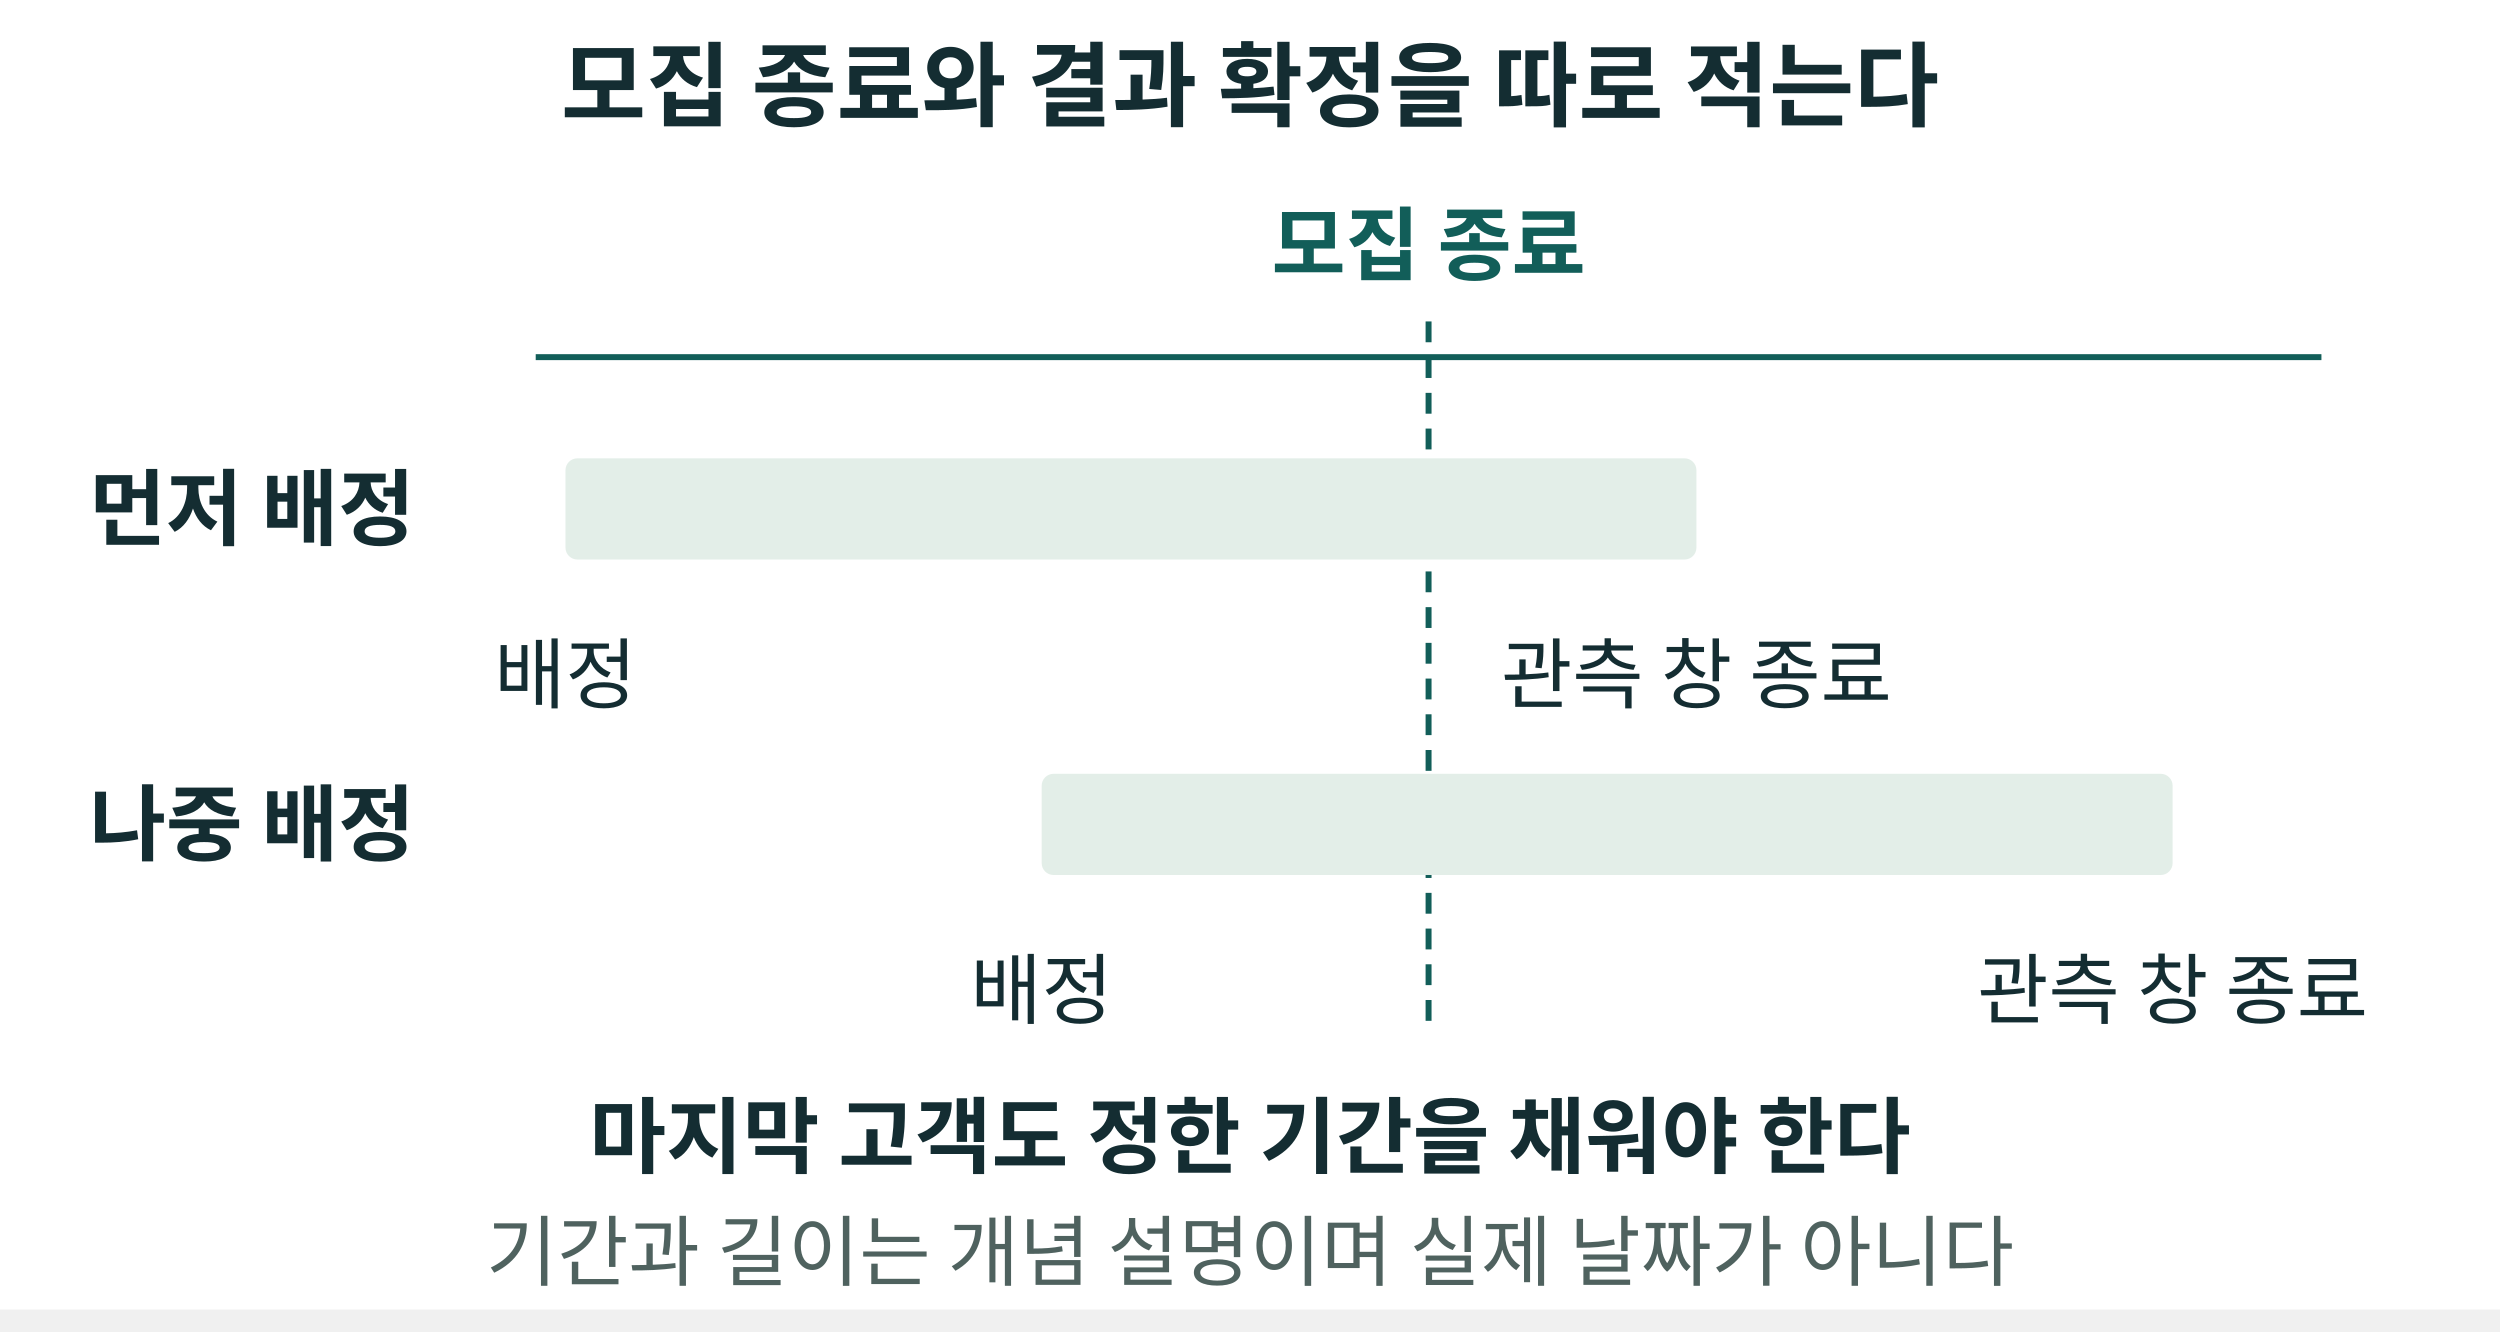
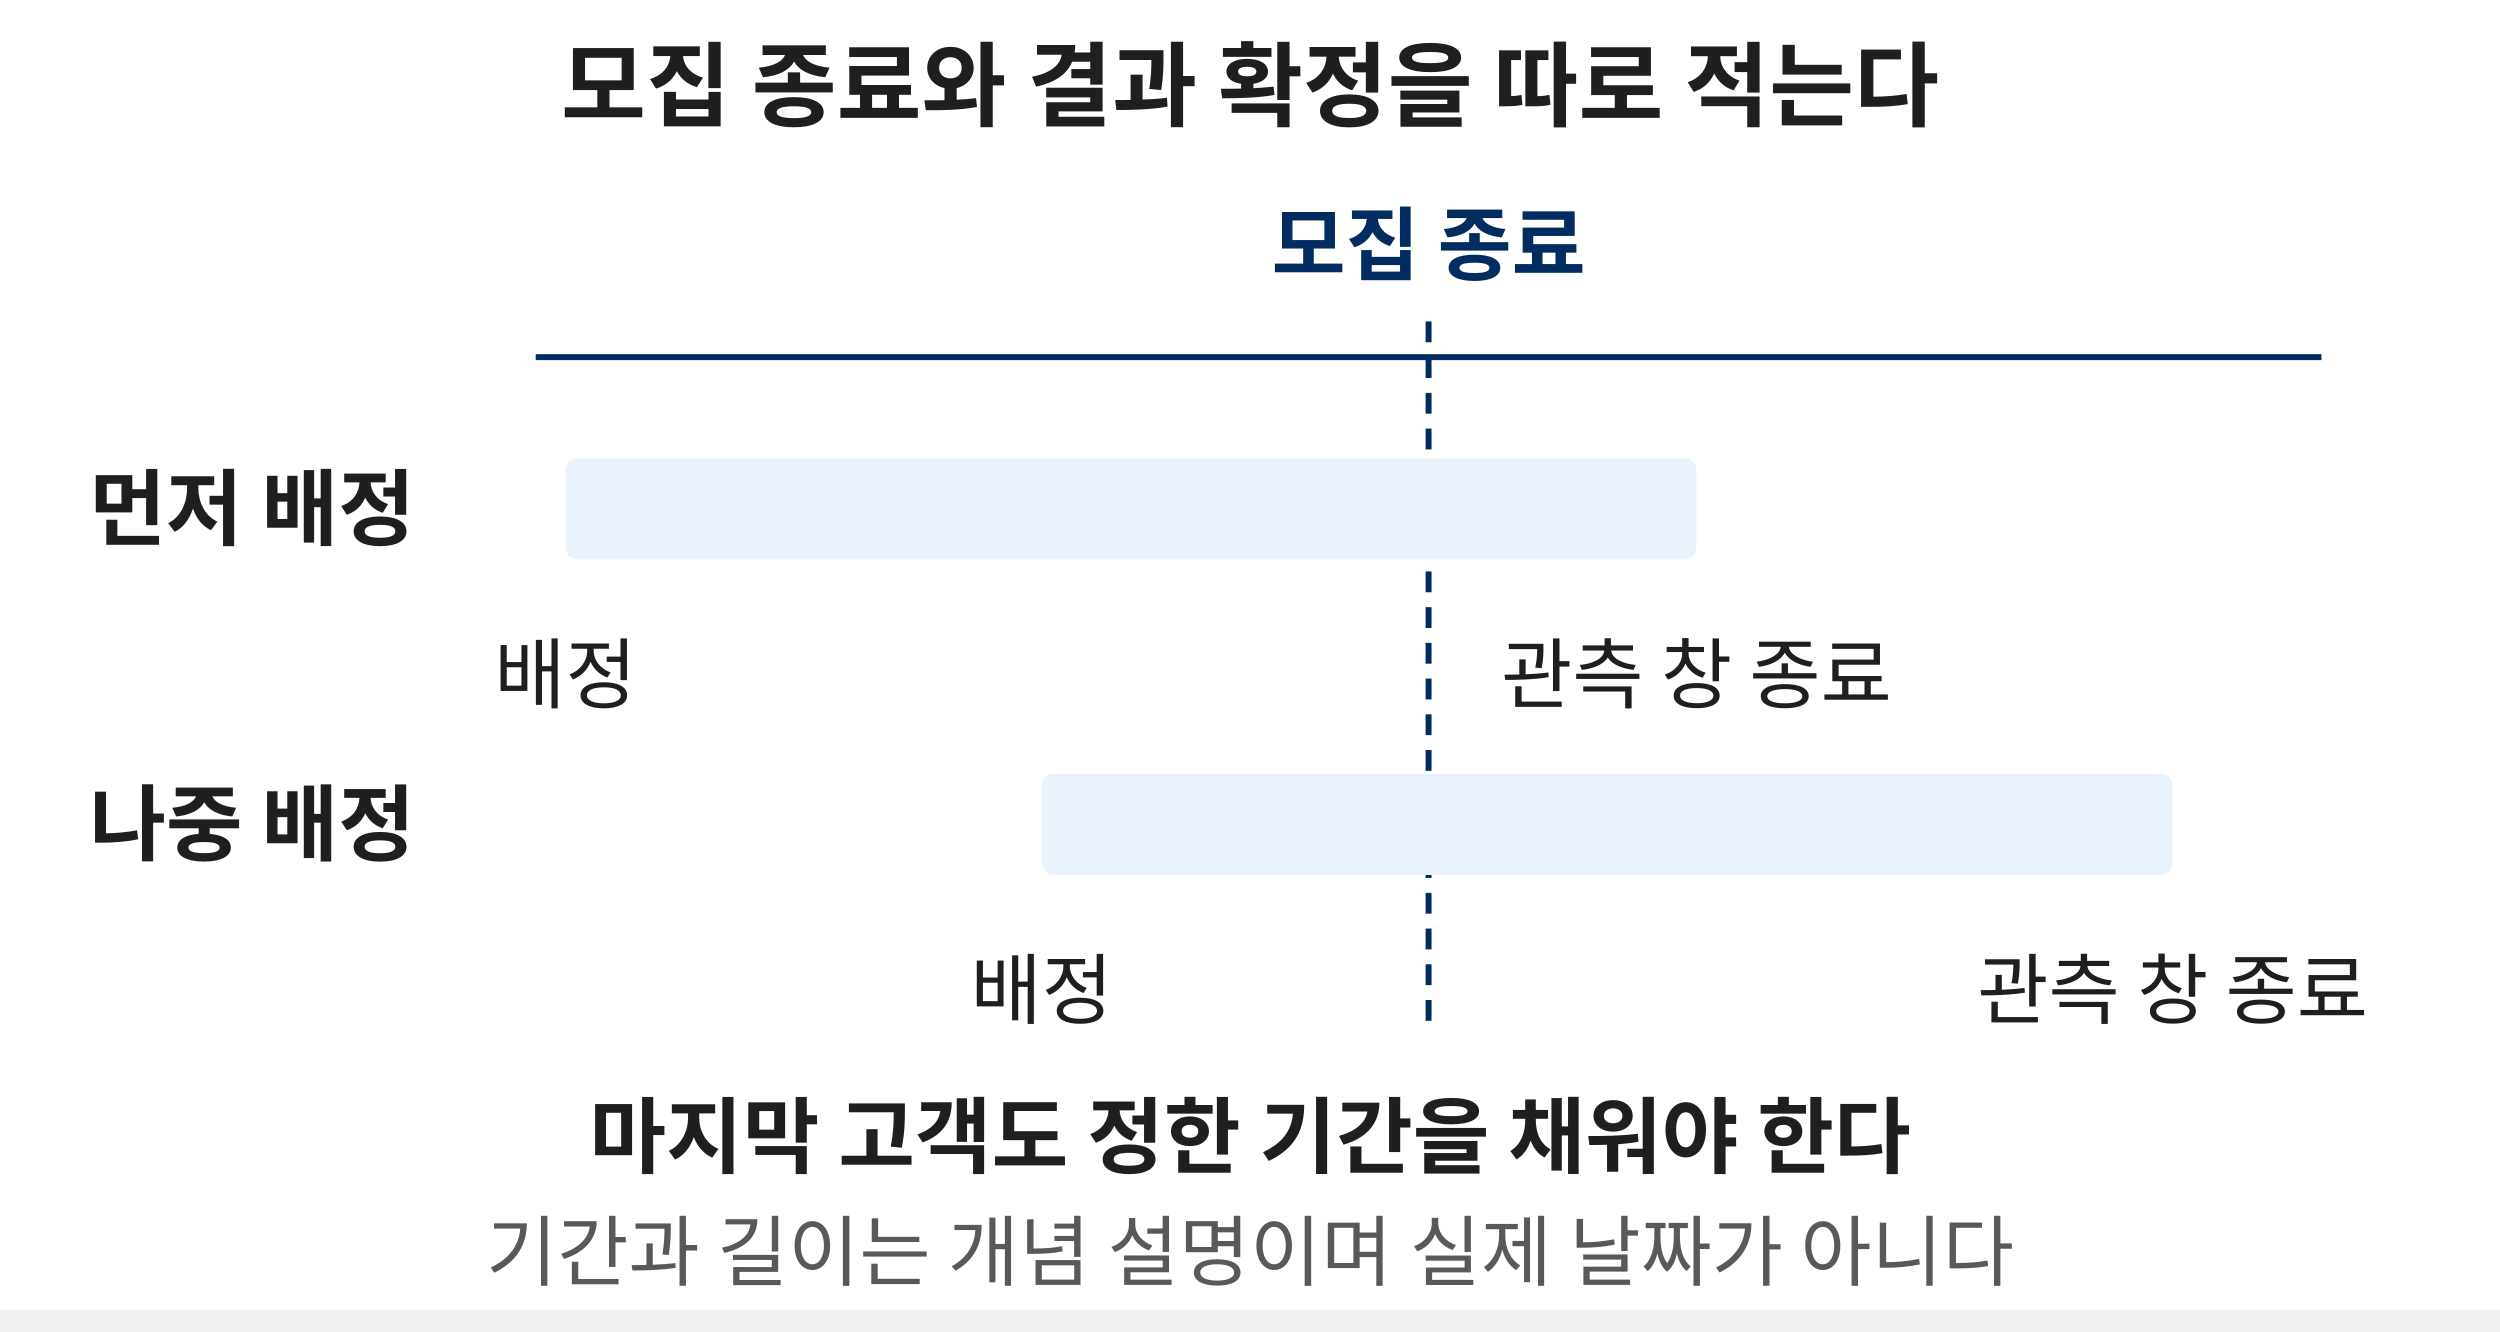
<svg xmlns="http://www.w3.org/2000/svg" viewBox="0 0 840 447.409" role="img" font-family="ReaderSans,sans-serif">
  <rect width="840" height="440" fill="white" />
-   <text x="420" y="40" text-anchor="middle" font-size="31" font-weight="700" fill="#142D32">모집 종료와 결과 확정을 따로 적는다</text>
-   <path d="M180 120L780 120" fill="none" stroke="#125E59" stroke-width="2" />
-   <path d="M480 108L480 344" fill="none" stroke="#125E59" stroke-width="2" stroke-dasharray="7 5" />
-   <text x="480" y="92" text-anchor="middle" font-size="27" font-weight="700" fill="#125E59">모집 종료</text>
-   <text x="30" y="181" text-anchor="start" font-size="28" font-weight="700" fill="#142D32">먼저 배정</text>
-   <rect x="190" y="154" width="380" height="34" rx="4" fill="#E3EEE8" />
-   <text x="190" y="236" text-anchor="middle" font-size="26" font-weight="500" fill="#142D32">배정</text>
-   <text x="570" y="236" text-anchor="middle" font-size="26" font-weight="500" fill="#142D32">관측 창 종료</text>
-   <text x="30" y="287" text-anchor="start" font-size="28" font-weight="700" fill="#142D32">나중 배정</text>
-   <rect x="350" y="260" width="380" height="34" rx="4" fill="#E3EEE8" />
-   <text x="350" y="342" text-anchor="middle" font-size="26" font-weight="500" fill="#142D32">배정</text>
-   <text x="730" y="342" text-anchor="middle" font-size="26" font-weight="500" fill="#142D32">관측 창 종료</text>
-   <text x="420" y="392" text-anchor="middle" font-size="28" font-weight="700" fill="#142D32">마지막 고객도 정한 기간을 채워야 한다</text>
-   <text x="420" y="430" text-anchor="middle" font-size="26" font-weight="500" fill="#4F625F">기간과 길이는 개념 설명이며 실제 날짜가 아니다</text>
+   <text x="420" y="40" text-anchor="middle" font-size="31" font-weight="700" fill="#1F1F1F">모집 종료와 결과 확정을 따로 적는다</text>
+   <path d="M180 120L780 120" fill="none" stroke="#002C5F" stroke-width="2" />
+   <path d="M480 108L480 344" fill="none" stroke="#002C5F" stroke-width="2" stroke-dasharray="7 5" />
+   <text x="480" y="92" text-anchor="middle" font-size="27" font-weight="700" fill="#002C5F">모집 종료</text>
+   <text x="30" y="181" text-anchor="start" font-size="28" font-weight="700" fill="#1F1F1F">먼저 배정</text>
+   <rect x="190" y="154" width="380" height="34" rx="4" fill="#EAF3FC" />
+   <text x="190" y="236" text-anchor="middle" font-size="26" font-weight="500" fill="#1F1F1F">배정</text>
+   <text x="570" y="236" text-anchor="middle" font-size="26" font-weight="500" fill="#1F1F1F">관측 창 종료</text>
+   <text x="30" y="287" text-anchor="start" font-size="28" font-weight="700" fill="#1F1F1F">나중 배정</text>
+   <rect x="350" y="260" width="380" height="34" rx="4" fill="#EAF3FC" />
+   <text x="350" y="342" text-anchor="middle" font-size="26" font-weight="500" fill="#1F1F1F">배정</text>
+   <text x="730" y="342" text-anchor="middle" font-size="26" font-weight="500" fill="#1F1F1F">관측 창 종료</text>
+   <text x="420" y="392" text-anchor="middle" font-size="28" font-weight="700" fill="#1F1F1F">마지막 고객도 정한 기간을 채워야 한다</text>
+   <text x="420" y="430" text-anchor="middle" font-size="26" font-weight="500" fill="#595959">기간과 길이는 개념 설명이며 실제 날짜가 아니다</text>
</svg>
